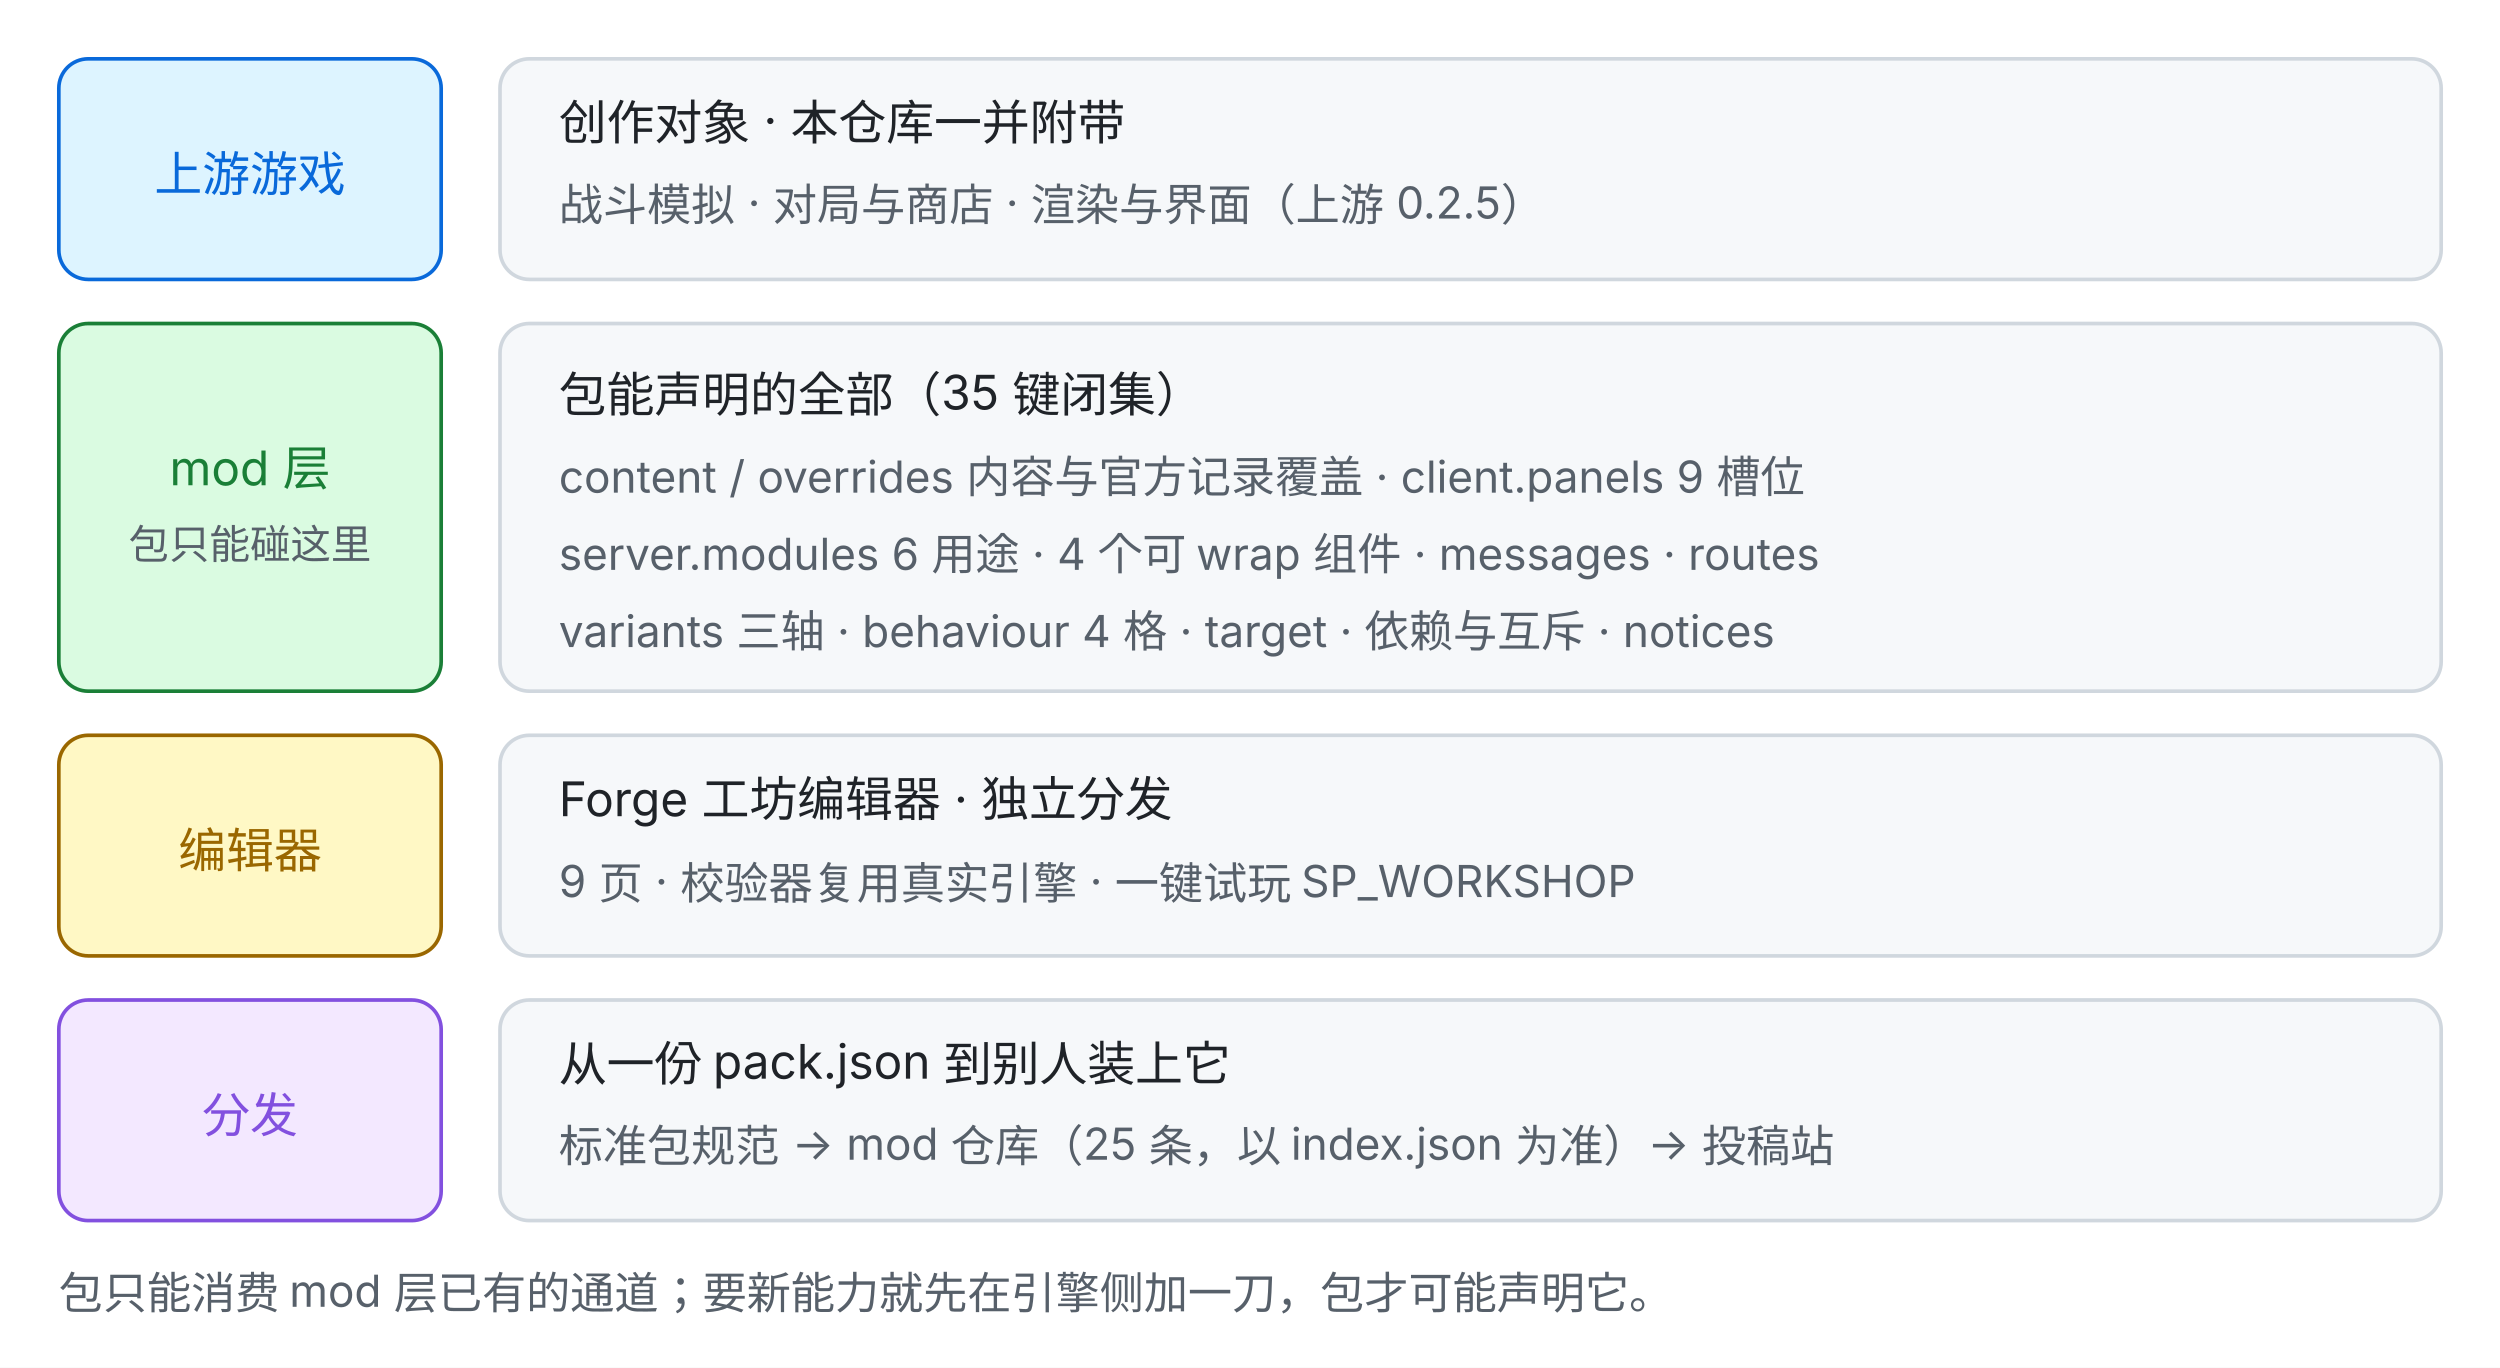
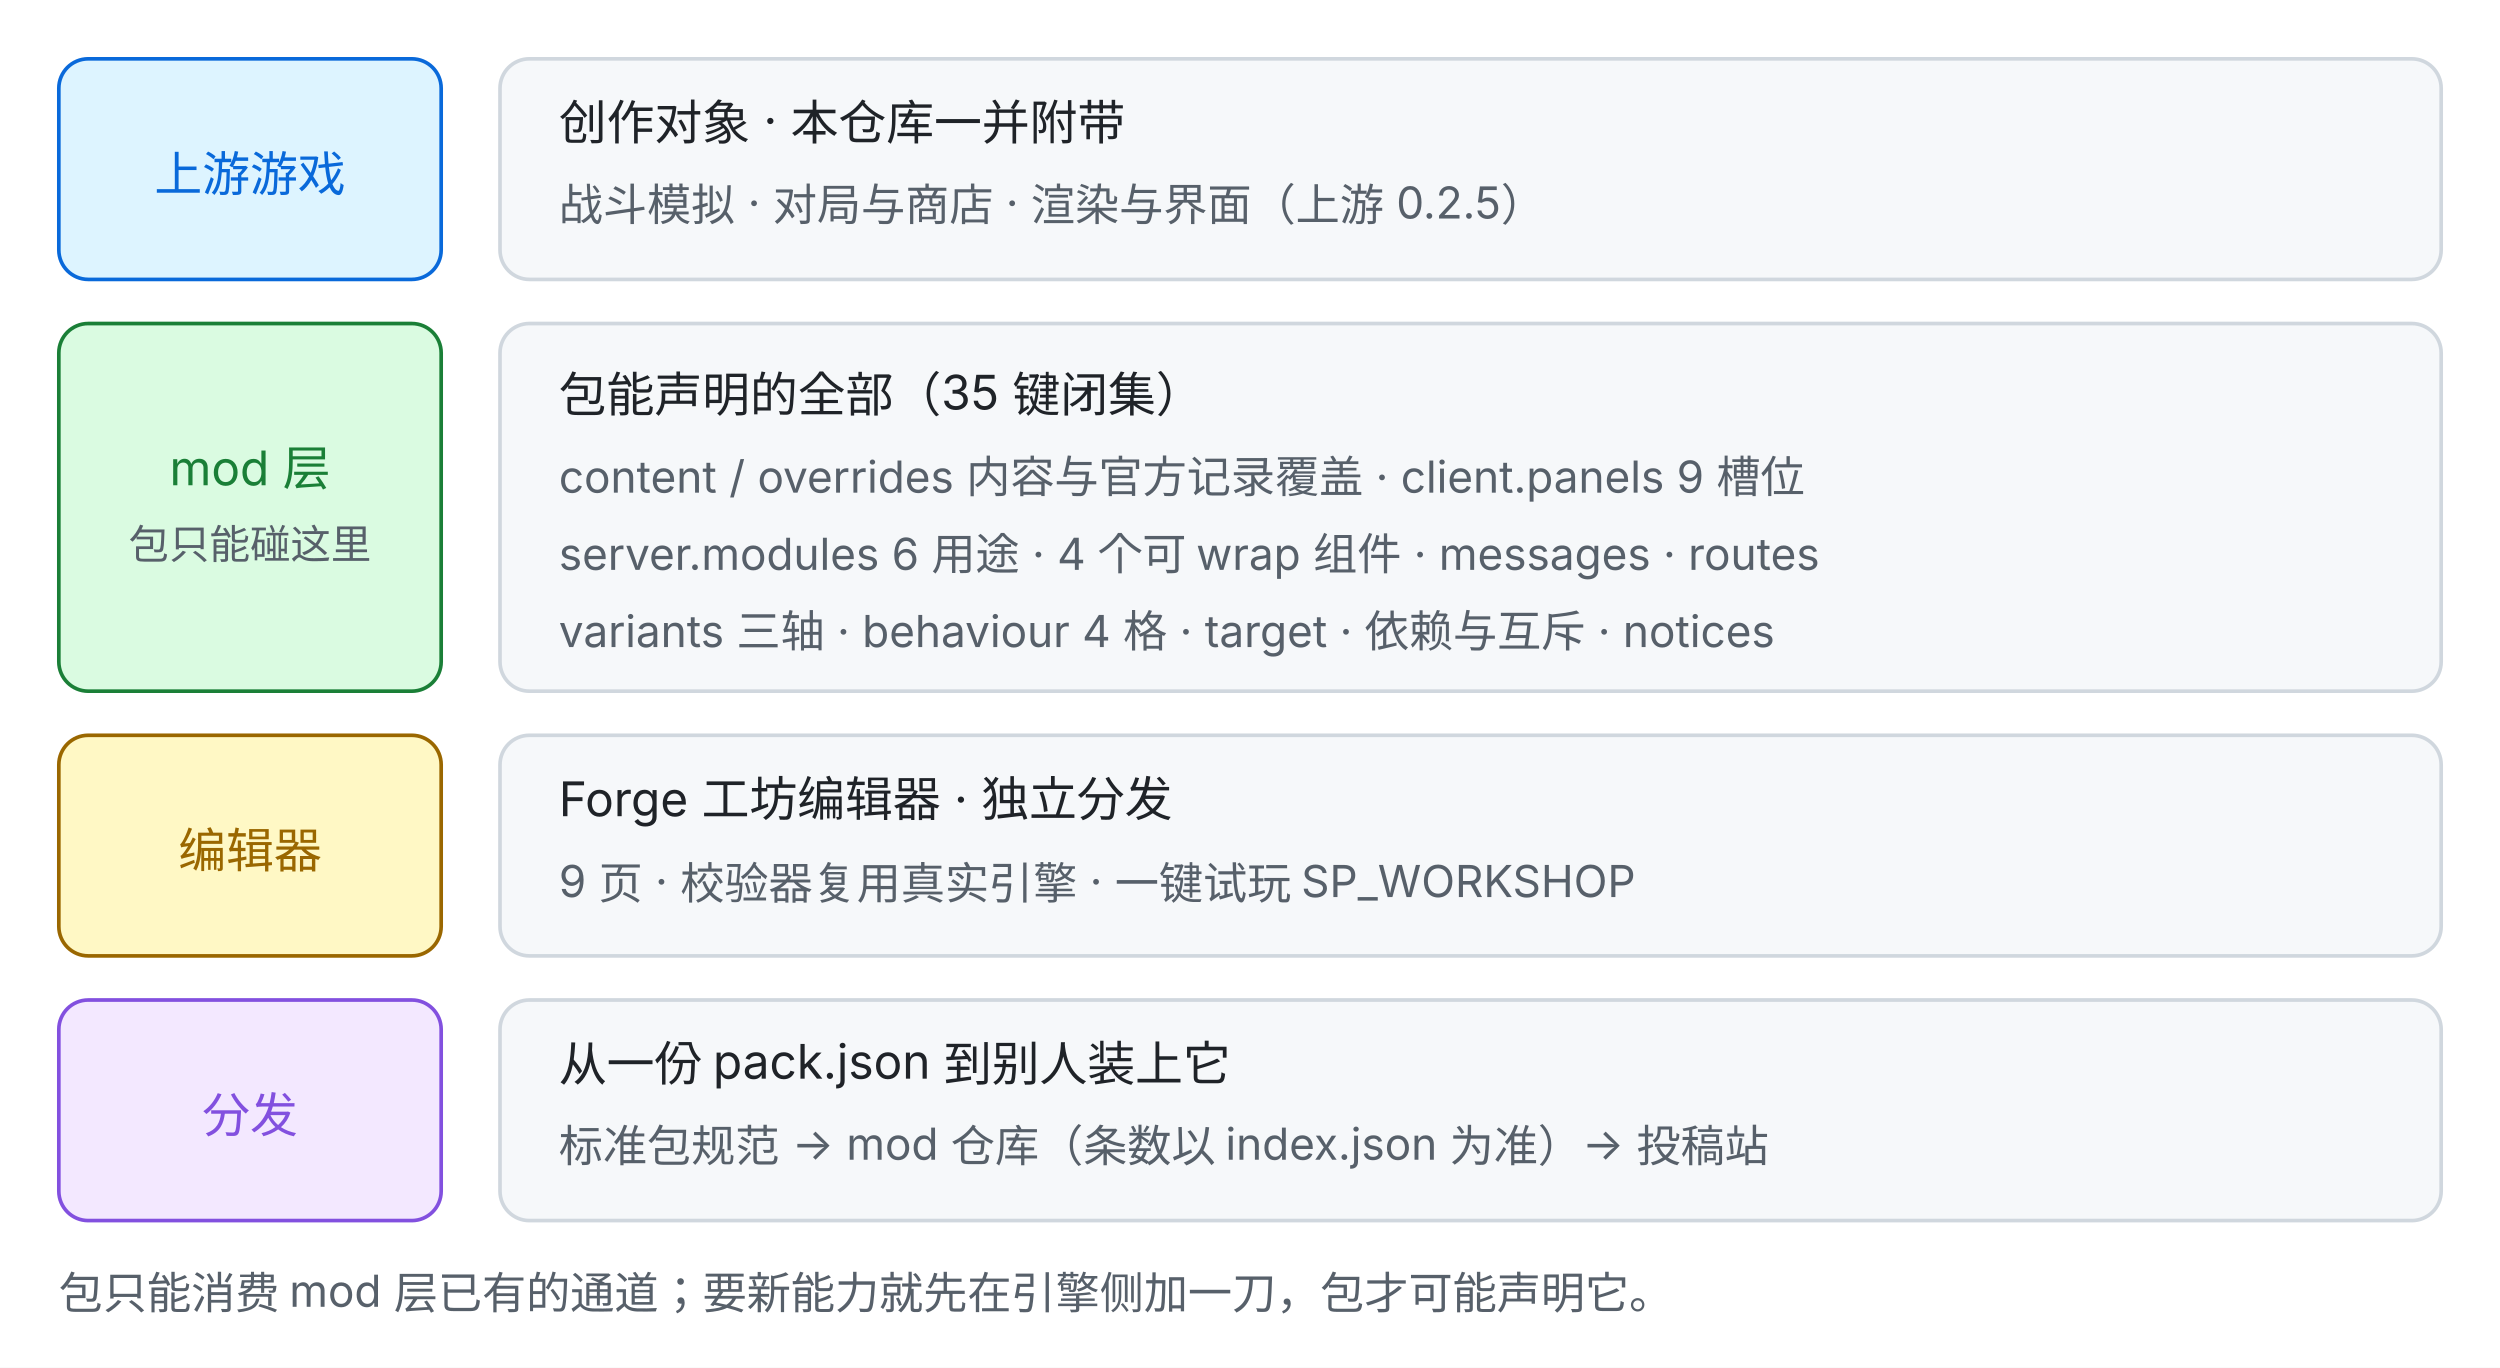
<svg xmlns="http://www.w3.org/2000/svg" viewBox="0 0 680 372" width="680" height="372" font-family="-apple-system,BlinkMacSystemFont,'Segoe UI','Noto Sans SC',sans-serif">
  <rect x="0" y="0" width="680" height="372" fill="#ffffff" />
  <rect x="16" y="16" width="104" height="60" rx="8" fill="#ddf4ff" stroke="#0969da" />
  <text x="68" y="52" font-size="13" fill="#0969da" text-anchor="middle">上游游戏</text>
  <rect x="136" y="16" width="528" height="60" rx="8" fill="#f6f8fa" stroke="#d0d7de" />
  <text x="152" y="38" font-size="13" fill="#1f2328">创作对象 · 本仓库一并附带</text>
  <text x="152" y="60" font-size="12" fill="#57606a">战斗模拟 · 对局与商店 · 渲染与界面（上游 0.2.5）</text>
  <rect x="16" y="88" width="104" height="100" rx="8" fill="#dafbe1" stroke="#1a7f37" />
  <text x="68" y="132" font-size="13" fill="#1a7f37" text-anchor="middle">mod 层</text>
  <text x="68" y="152" font-size="11" fill="#57606a" text-anchor="middle">包只能碰这里</text>
  <rect x="136" y="88" width="528" height="100" rx="8" fill="#f6f8fa" stroke="#d0d7de" />
  <text x="152" y="112" font-size="13" fill="#1f2328">包能声明的全部（35 键闭集）</text>
  <text x="152" y="134" font-size="12" fill="#57606a">content / overrides 内容与官方记录覆盖 · client.panels 9 槽位</text>
  <text x="152" y="155" font-size="12" fill="#57606a">server.modules 6 用途 · 4 个可 wrap 组件 · messages · routes</text>
  <text x="152" y="176" font-size="12" fill="#57606a">variants 三轴 · behaviour 4 格 · target · 依赖与互斥 · notices</text>
  <rect x="16" y="200" width="104" height="60" rx="8" fill="#fff8c5" stroke="#9a6700" />
  <text x="68" y="236" font-size="13" fill="#9a6700" text-anchor="middle">编辑器</text>
  <rect x="136" y="200" width="528" height="60" rx="8" fill="#f6f8fa" stroke="#d0d7de" />
  <text x="152" y="222" font-size="13" fill="#1f2328">Forge 工坊编辑器 · 独立分发</text>
  <text x="152" y="244" font-size="12" fill="#57606a">9 页 · 校验器复用真实引擎 · 一键试玩 SP_WORKSHOP</text>
  <rect x="16" y="272" width="104" height="60" rx="8" fill="#f3e8ff" stroke="#8250df" />
  <text x="68" y="308" font-size="13" fill="#8250df" text-anchor="middle">分发</text>
  <rect x="136" y="272" width="528" height="60" rx="8" fill="#f6f8fa" stroke="#d0d7de" />
  <text x="152" y="294" font-size="13" fill="#1f2328">从一份 pack.json 到别人装上它</text>
-   <text x="152" y="316" font-size="12" fill="#57606a">标准包规范 → mod 仓库（25 条，以 index.json 为准）→ 投稿站</text>
+   <text x="152" y="316" font-size="12" fill="#57606a">标准包规范 → mod 仓库（条数以 index.json 为准）→ 投稿站</text>
  <text x="16" y="356" font-size="12" fill="#57606a">包只能消费 mod 层已有的通道；要新能力就先在引擎侧加一刀，包才可能声明它。</text>
</svg>
